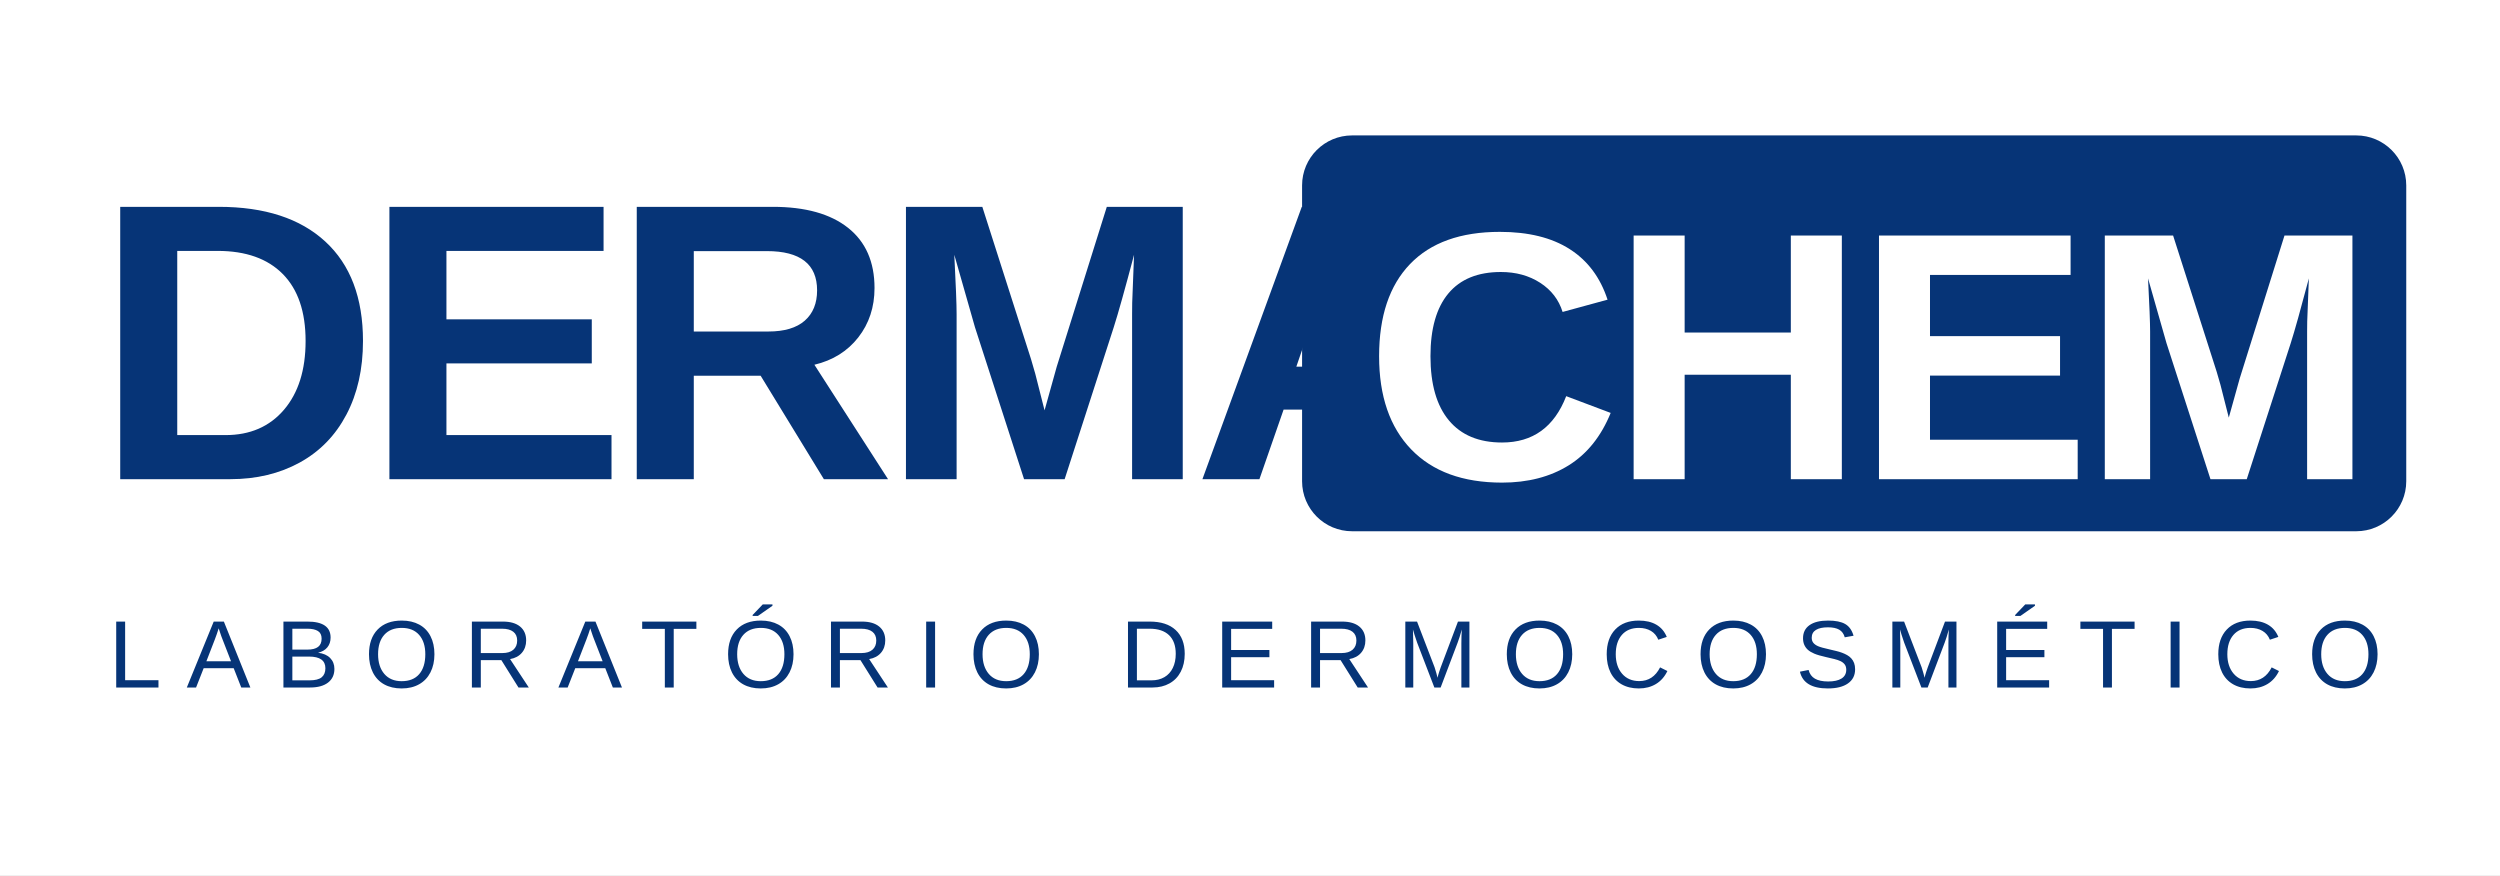
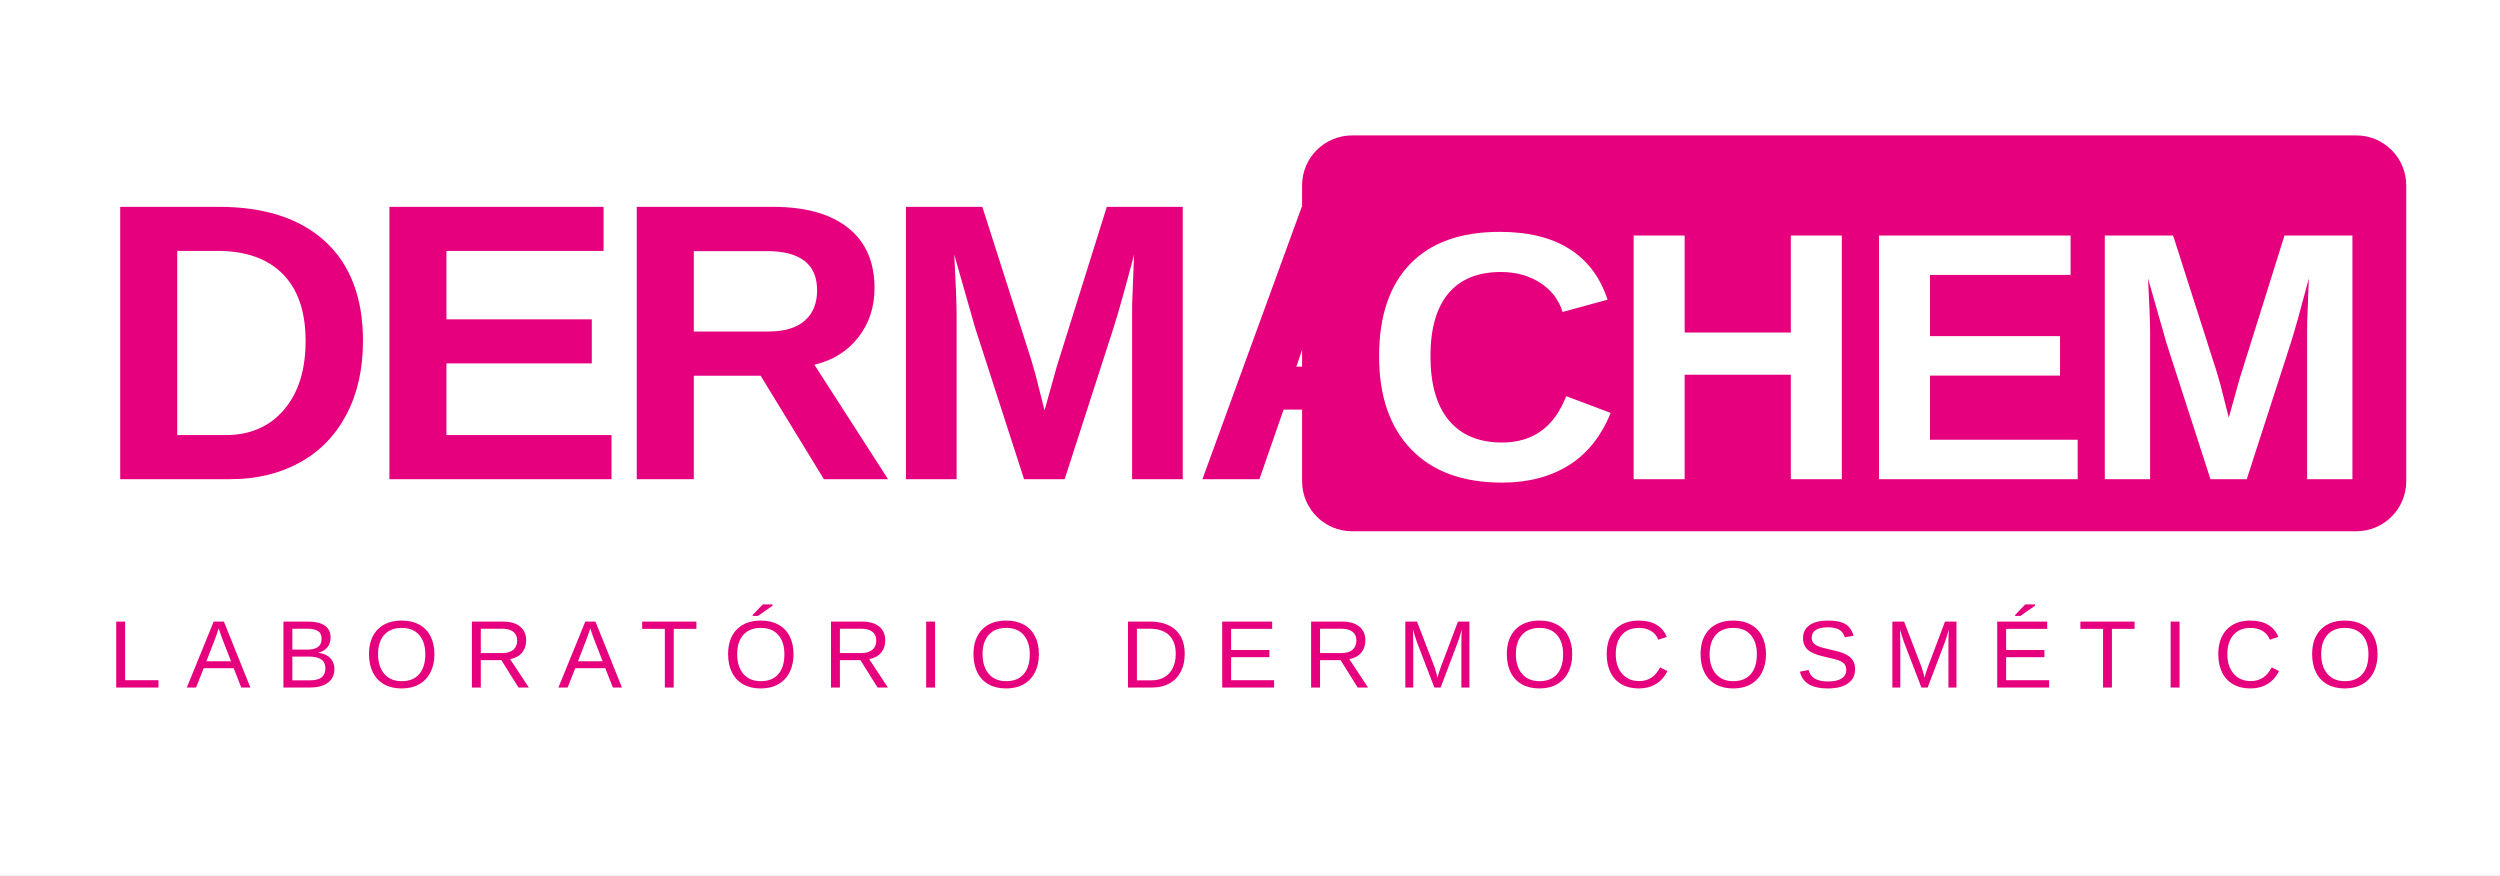
<svg xmlns="http://www.w3.org/2000/svg" width="1200" height="420" viewBox="0 0 1200 420">
  <rect width="1200" height="420" fill="#ffffff" />
-   <text x="45" y="230" font-family="Arial, Helvetica, sans-serif" font-size="190" font-weight="800" letter-spacing="-8" fill="#063477">DERMA</text>
-   <rect x="625" y="65" width="530" height="190" rx="24" fill="#063477" />
+   <text x="45" y="230" font-family="Arial, Helvetica, sans-serif" font-size="190" font-weight="800" letter-spacing="-8" fill="#E6007E">DERMA</text>
+   <rect x="625" y="65" width="530" height="190" rx="24" fill="#E6007E" />
  <text x="655" y="230" font-family="Arial, Helvetica, sans-serif" font-size="170" font-weight="800" letter-spacing="-5" fill="#ffffff">CHEM</text>
-   <text x="52" y="330" font-family="Arial, Helvetica, sans-serif" font-size="46" font-weight="500" letter-spacing="12" fill="#063477">LABORATÓRIO DERMOCOSMÉTICO</text>
+   <text x="52" y="330" font-family="Arial, Helvetica, sans-serif" font-size="46" font-weight="500" letter-spacing="12" fill="#E6007E">LABORATÓRIO DERMOCOSMÉTICO</text>
</svg>
